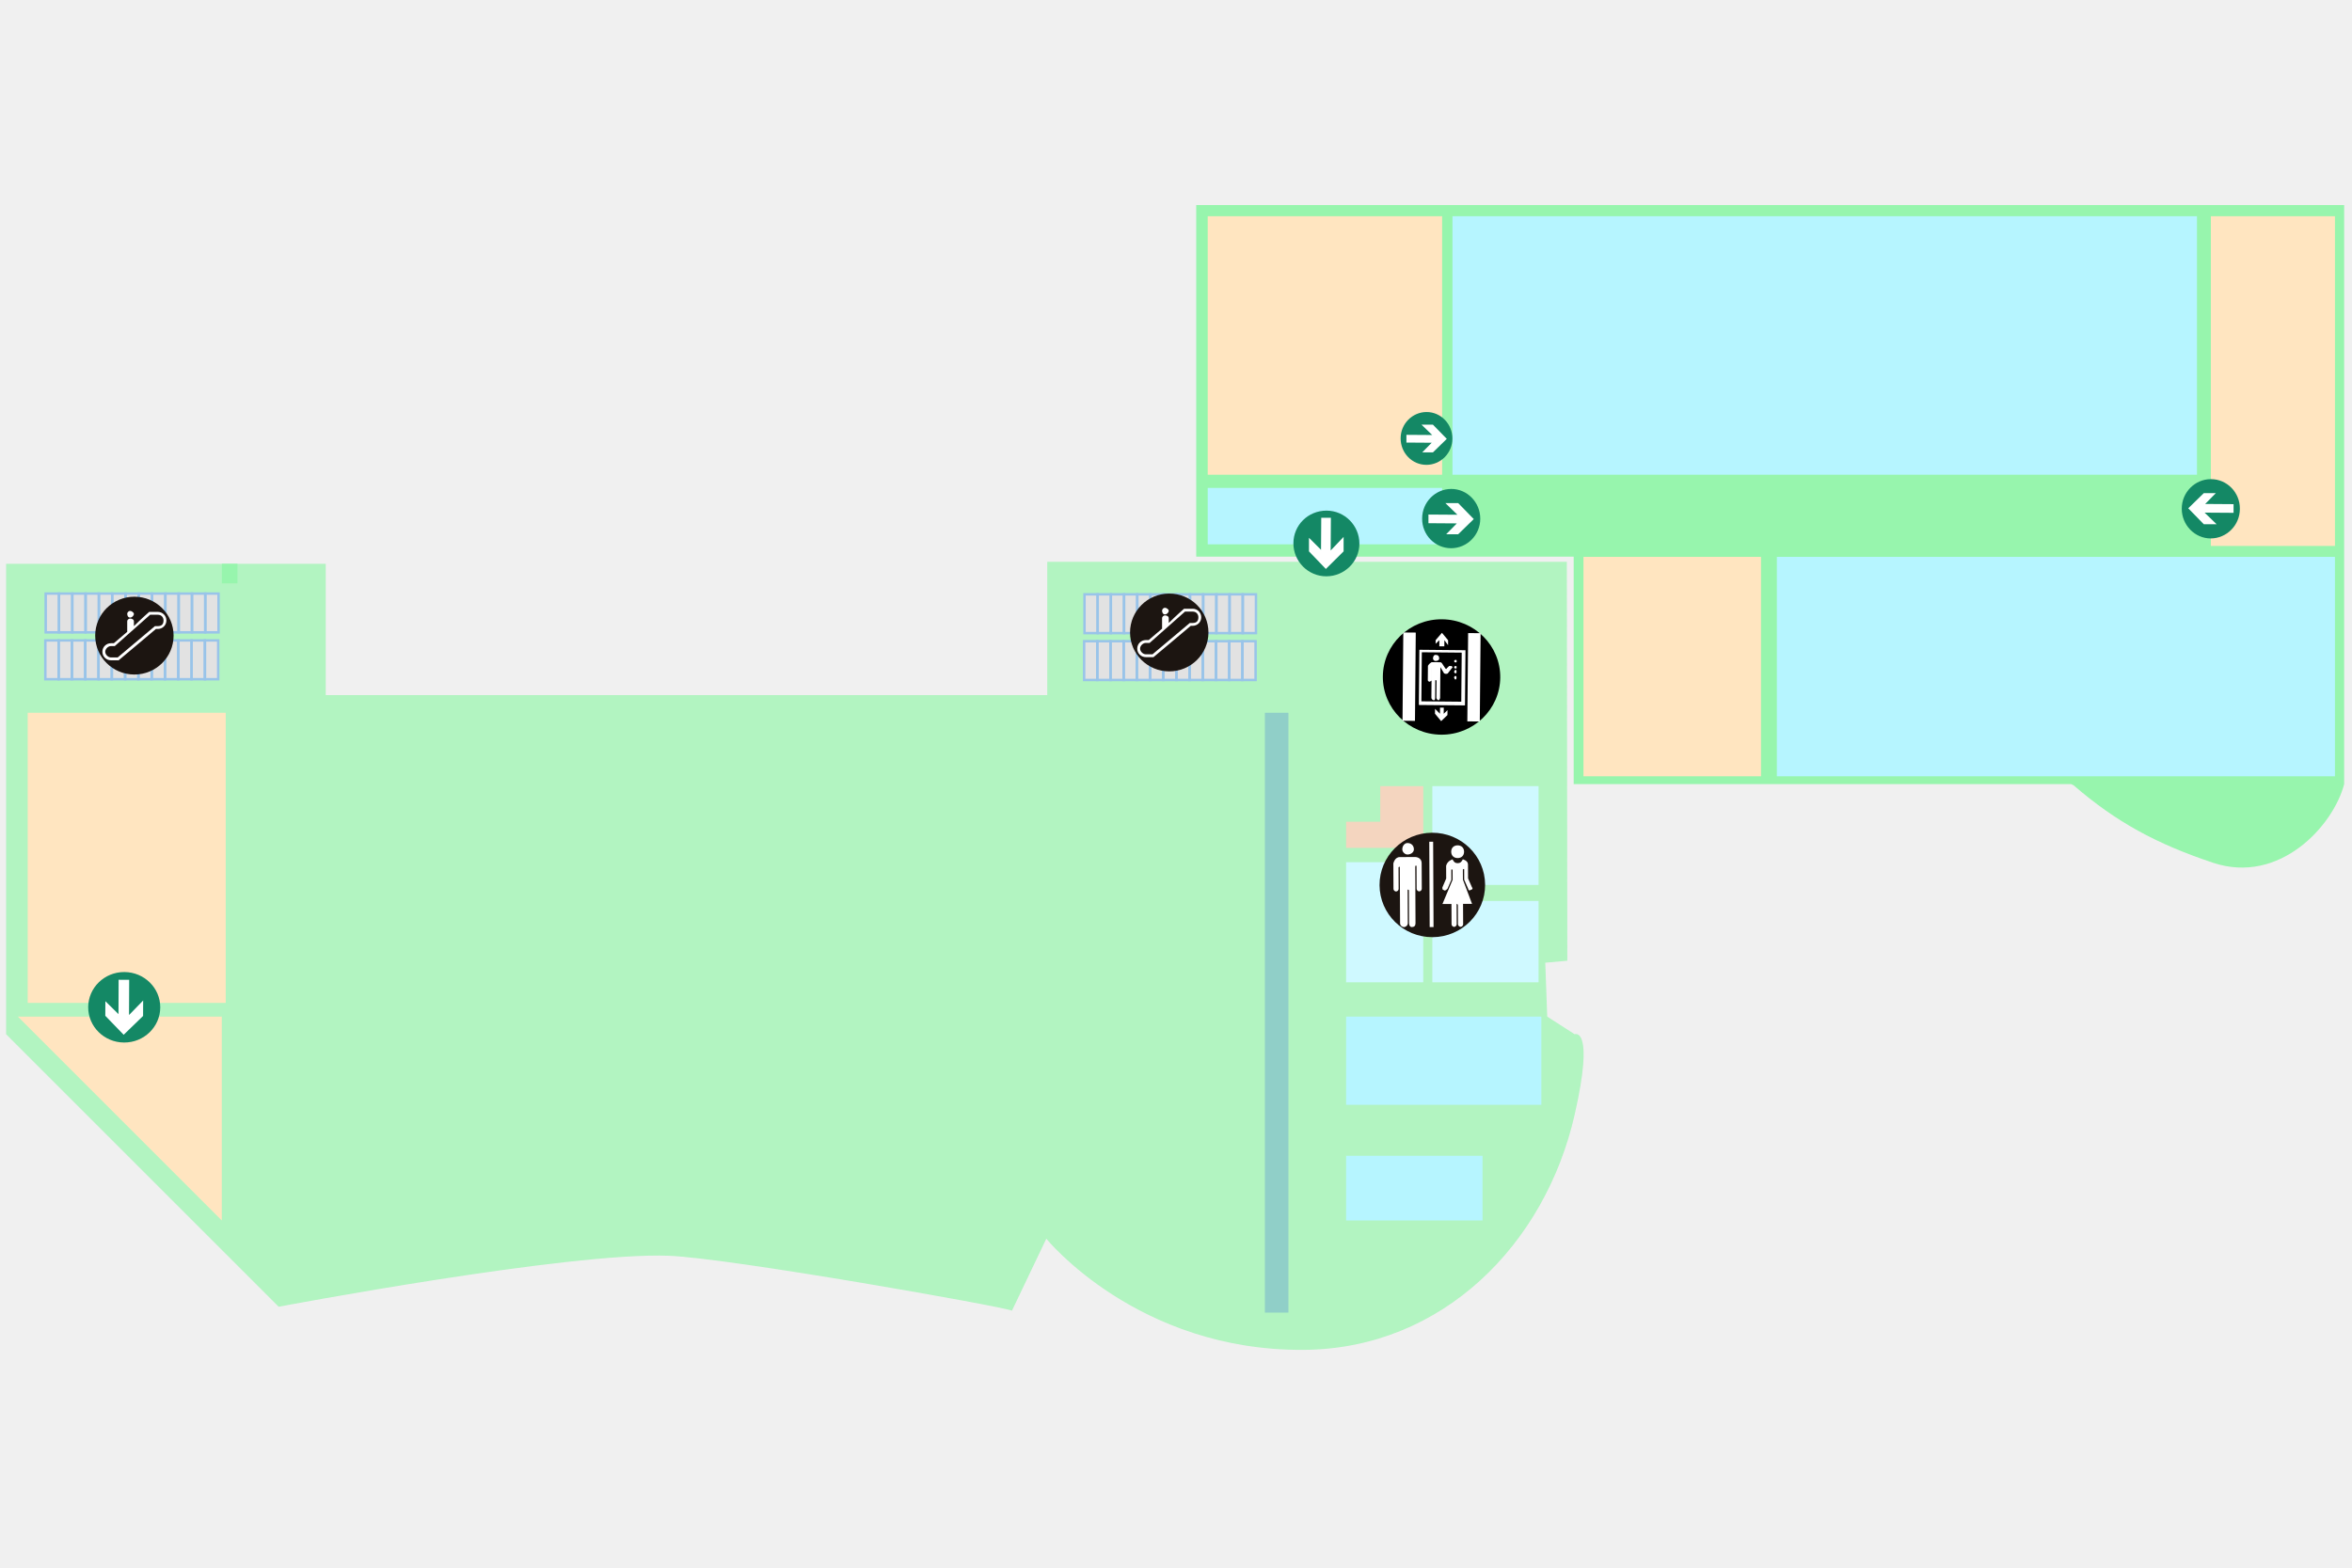
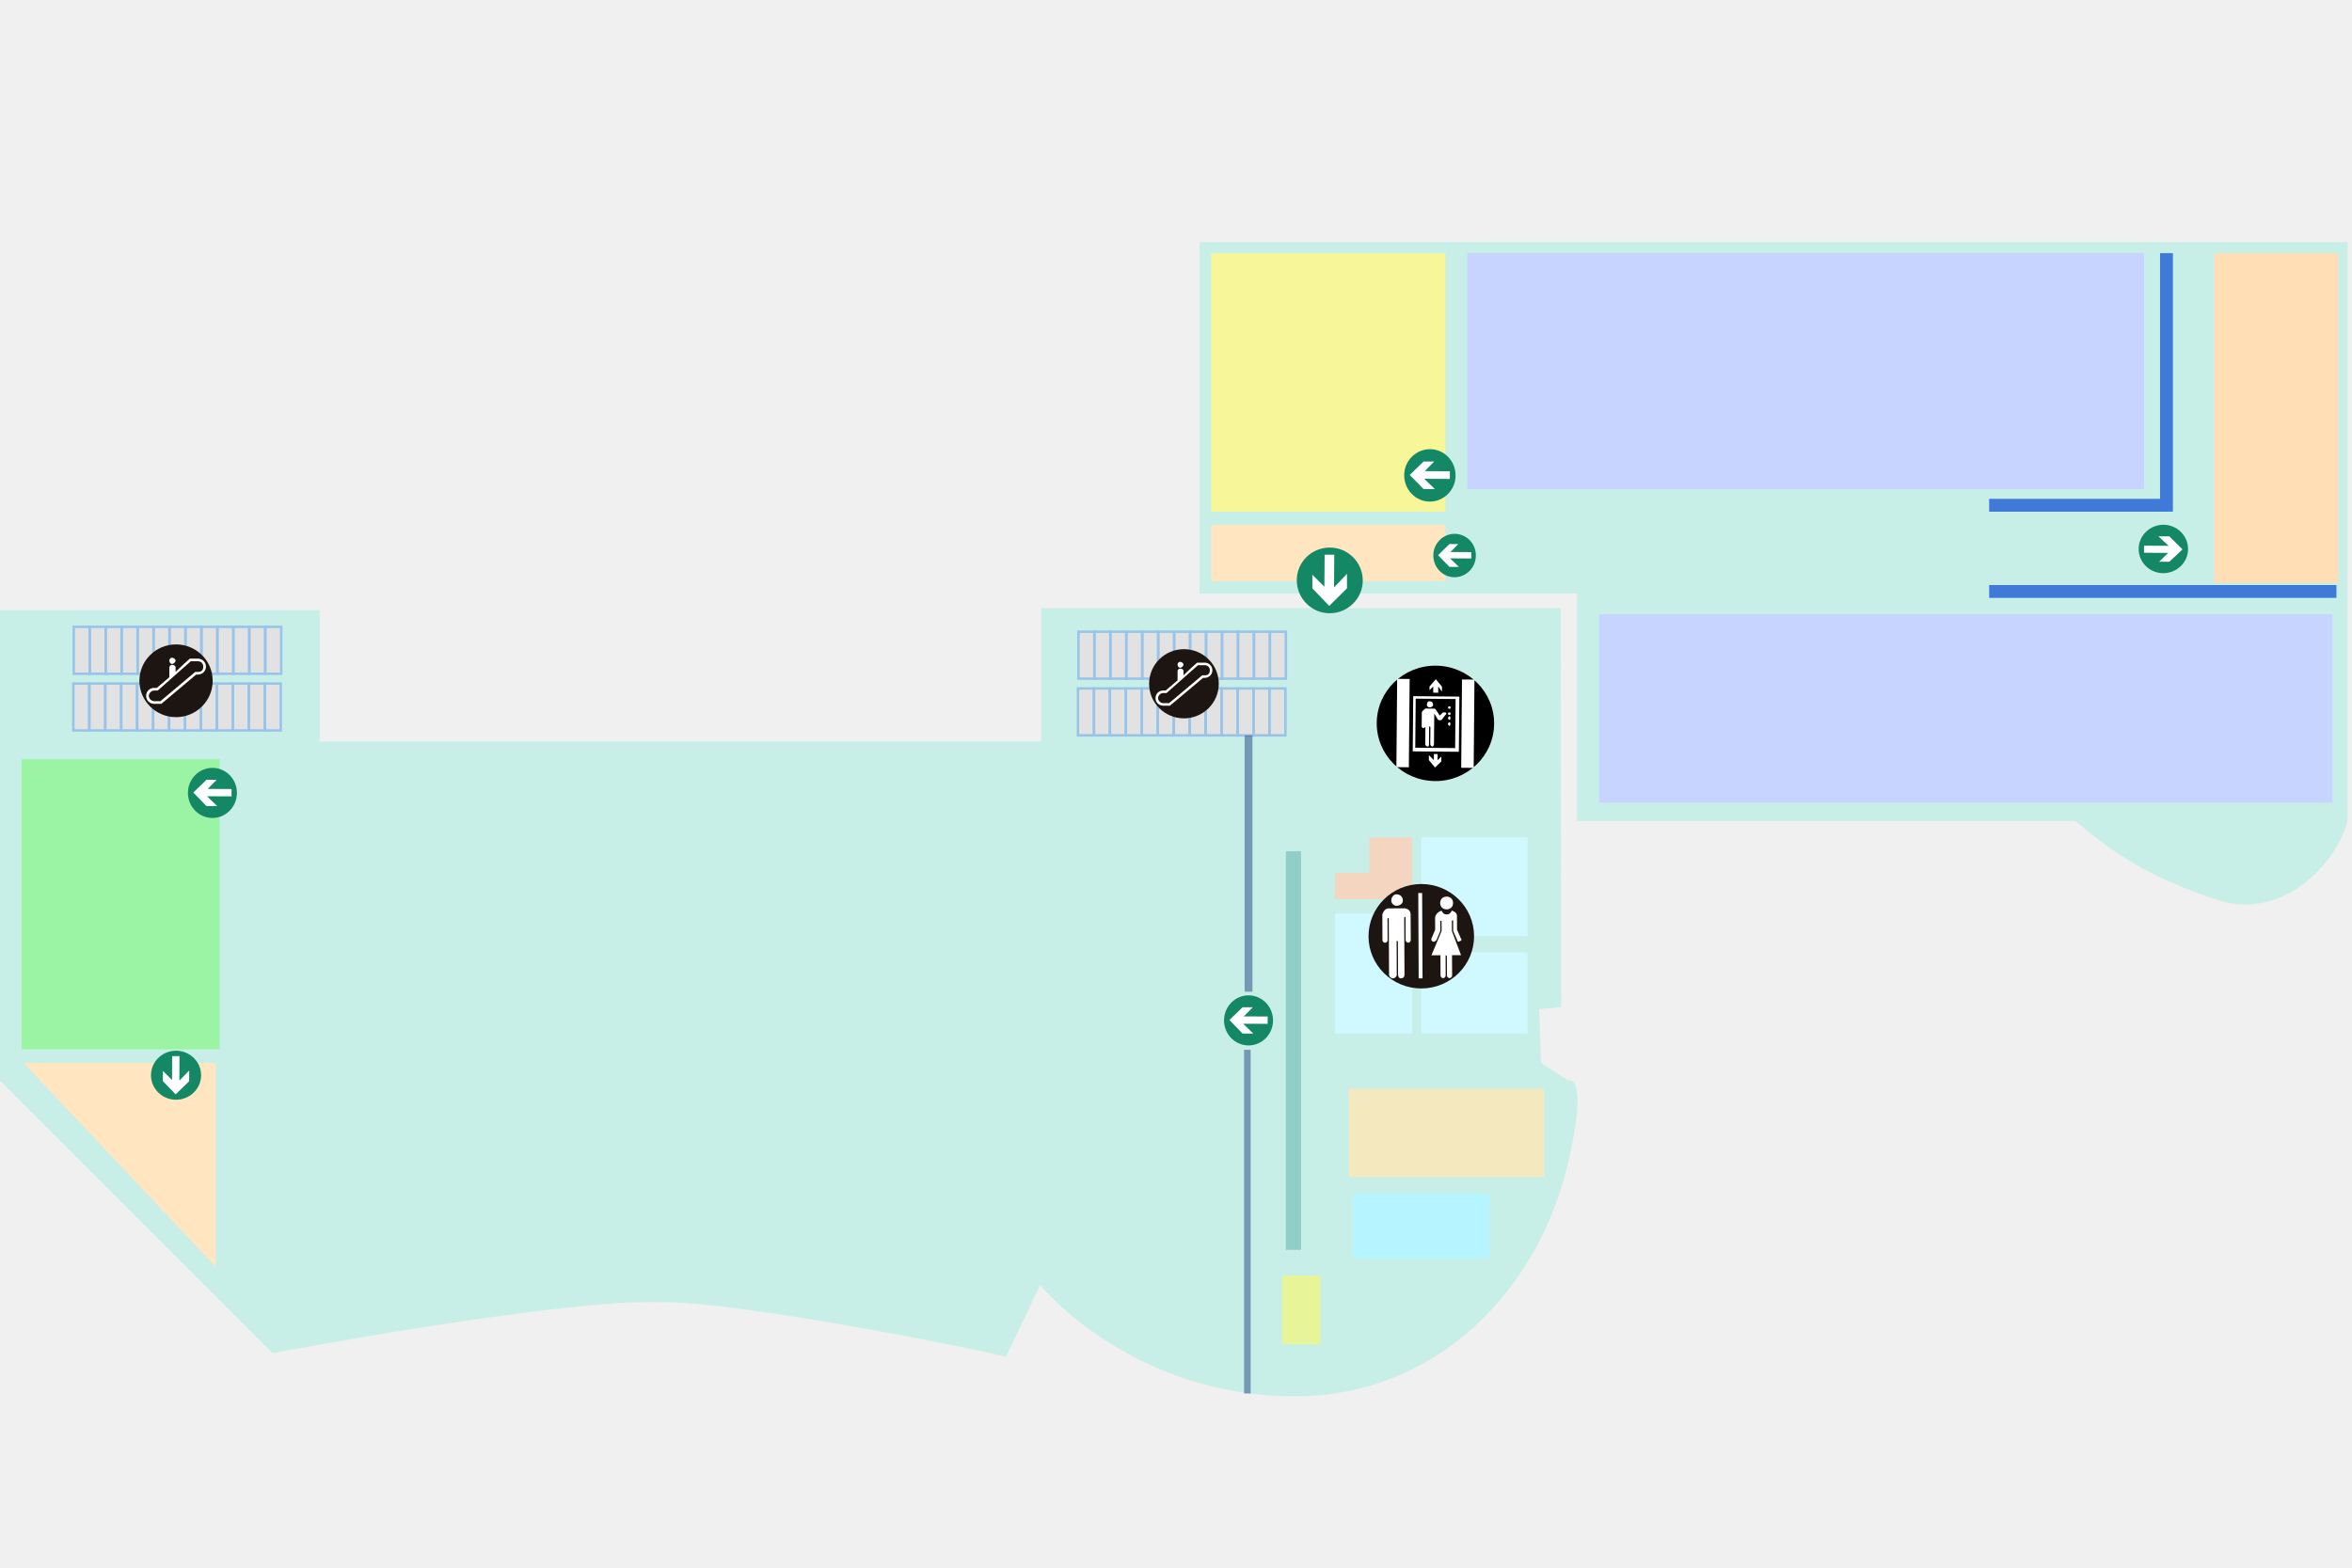
<svg xmlns="http://www.w3.org/2000/svg" version="1.1" id="图层_1" x="0px" y="0px" width="1920px" height="1280px" viewBox="0 0 1920 1280" enable-background="new 0 0 1920 1280" xml:space="preserve">
-   <path opacity="0.7" fill="#97F5AD" d="M5,460.318v384.135l222.478,222.478c0,0,236.883-44.816,318.512-41.615  c50.22,1.969,273.696,41.615,280.098,44.816l28.04-58.751c0,0,74.396,91.866,210.443,90.763  c113.173-0.917,196.869-86.43,220.878-192.067c16.455-72.403,0-65.623,0-65.623l-22.408-14.405l-1.601-44.015l18.006-1.601  l-0.399-325.714H854.898v108.838H265.892V460.318H5z" />
-   <rect x="22.606" y="581.961" fill="#FFE5C0" width="161.657" height="236.883" />
-   <polygon fill="#FFE5C0" points="14.603,830.048 181.062,830.048 181.062,996.506 " />
-   <rect x="1032.561" y="581.961" fill="#90CFC8" width="19.207" height="489.772" />
-   <rect x="1098.855" y="830.048" fill="#B6F5FF" width="159.384" height="72.025" />
-   <rect x="1098.855" y="943.688" fill="#B6F5FF" width="111.368" height="52.819" />
-   <rect x="181.062" y="460.318" fill="#97F5AD" width="12.804" height="16.006" />
+   <path opacity="0.7" fill="#B7EDE4" enable-background="new    " d="M0,498.193v384.135l222.478,222.478  c0,0,236.883-44.816,318.512-41.615c63.484-0.622,273.696,41.615,280.098,44.816l28.04-58.751c0,0,74.396,91.866,210.443,90.763  c113.173-0.917,196.869-86.43,220.878-192.067c16.455-72.403,0-65.623,0-65.623l-22.408-14.405l-1.601-44.015l18.006-1.601  l-0.399-325.714H849.898v108.838H260.892V498.193H0z" />
  <g>
-     <path d="M1224.689,553.207c-0.239,26.007-21.879,46.904-48.339,46.653c-26.459-0.252-47.719-21.549-47.489-47.573   c0.239-26.014,21.879-46.904,48.338-46.653C1203.658,505.879,1224.93,527.183,1224.689,553.207z" />
-     <path fill="#FFFFFF" d="M1181.591,583.839l-5.139,4.955l-5.045-6.066l0.05-4.001l4.034,4.04l0.045-4.994l3.053,0.028l-0.05,4.999   l3.086-2.974L1181.591,583.839z M1171.955,522.651l5.144-5.959l5.032,6.059l-0.033,4.006l-3.014-4.034l-0.039,4.999l-4.079-0.028   l0.045-5.011l-3.079,2.969L1171.955,522.651z M1168.606,555.673c0,0-1.031,0.988-2.048,0.976l-1.01-1.016l0.112-12.014   c0,0,1.044-1.992,3.086-2.974l7.131,0.073c0,0,1.01,0.011,2.014,2.026l2.003,3.014c0,0,0.998,1.021,1.021,0.018l2.048-1.98   c1.016,0.005,2.037,0.018,2.037,0.018c1.005,1.016,1.005,1.016-0.023,1.998l-3.086,3.977c0,0-1.021,0.988-3.052-0.028l-3.001-5.04   l-0.235,25.037c-0.005,1.003-1.037,1.992-1.037,1.992c-1.016-0.005-2.031-1.021-2.014-2.021l0.128-14.021   c0,0-1.01-1.005-1.021-0.005l-0.122,14.016c-0.018,1.005-0.018,2.016-1.037,1.993c-1.021-0.011-2.031-1.016-2.021-2.021   l0.234-25.031c0,0,0,0-0.018,0.993L1168.606,555.673z M1188.983,552.861c-0.005,1.005-0.018,1.998-1.032,1.993   c0,0-1.005-1.01-0.993-2.016l1.021-0.993C1189.001,551.855,1188.983,552.861,1188.983,552.861L1188.983,552.861z M1189.022,548.855   c0,0-0.005,1.003-1.032,0.988l-0.998-1.01c0.005-1,1.032-1.993,1.032-1.993C1189.04,546.852,1189.029,547.855,1189.022,548.855   L1189.022,548.855z M1189.063,544.854c-0.018,0.993-0.018,0.993-1.027,0.981c0,0-1.016,0-1.005-1.01   c0.011-0.998,1.022-0.998,1.022-0.998C1189.068,543.844,1189.068,543.844,1189.063,544.854L1189.063,544.854z M1189.107,539.842   c0,1.005,0,1.005-1.032,0.993c0,0-1.01-0.018-1.005-1.016c0.005-0.998,1.027-0.988,1.027-0.988   C1189.118,538.85,1189.118,538.85,1189.107,539.842L1189.107,539.842z M1174.867,537.7c0,1.005-1.031,1.998-3.063,1.98   c-1.016-0.011-2.031-1.027-2.019-2.026c0.018-2.003,1.049-2.996,2.071-2.986C1173.886,534.688,1174.9,535.703,1174.867,537.7   L1174.867,537.7z M1194.28,530.876l-35.628-0.341l-0.402,45.075l37.654,0.339l0.407-45.057L1194.28,530.876z M1193.241,532.869   c-0.018,3.008-0.341,38.06-0.363,40.058c-3.058-0.039-29.512-0.279-32.576-0.312c0.023-1.998,0.346-37.05,0.369-40.053   C1163.718,532.601,1190.189,532.84,1193.241,532.869L1193.241,532.869z M1207.994,589.085l-10.171-0.094l0.648-72.092l10.178,0.089   L1207.994,589.085z M1155.082,588.595l-10.171-0.094l0.641-72.097l10.177,0.083L1155.082,588.595z" />
+     <g>
+       <rect x="60.215" y="511.818" fill="#E2E2E2" width="168.629" height="38.305" />
+       <rect x="60.215" y="511.818" fill="none" stroke="#99C4E9" stroke-width="2" stroke-miterlimit="10" width="13.026" height="38.305" />
+       <rect x="73.241" y="511.818" fill="none" stroke="#99C4E9" stroke-width="2" stroke-miterlimit="10" width="13.026" height="38.305" />
+       <rect x="86.267" y="511.818" fill="none" stroke="#99C4E9" stroke-width="2" stroke-miterlimit="10" width="13.026" height="38.305" />
+       <rect x="99.29" y="511.818" fill="none" stroke="#99C4E9" stroke-width="2" stroke-miterlimit="10" width="13.026" height="38.305" />
+       <rect x="112.316" y="511.818" fill="none" stroke="#99C4E9" stroke-width="2" stroke-miterlimit="10" width="13.026" height="38.305" />
+       <rect x="125.341" y="511.818" fill="none" stroke="#99C4E9" stroke-width="2" stroke-miterlimit="10" width="13.026" height="38.305" />
+       <rect x="138.367" y="511.818" fill="none" stroke="#99C4E9" stroke-width="2" stroke-miterlimit="10" width="13.026" height="38.305" />
+       <rect x="151.391" y="511.818" fill="none" stroke="#99C4E9" stroke-width="2" stroke-miterlimit="10" width="13.026" height="38.305" />
+       <rect x="164.417" y="511.818" fill="none" stroke="#99C4E9" stroke-width="2" stroke-miterlimit="10" width="13.026" height="38.305" />
+       <rect x="177.443" y="511.818" fill="none" stroke="#99C4E9" stroke-width="2" stroke-miterlimit="10" width="13.026" height="38.305" />
+       <rect x="190.469" y="511.818" fill="none" stroke="#99C4E9" stroke-width="2" stroke-miterlimit="10" width="13.026" height="38.305" />
+       <rect x="203.495" y="511.818" fill="none" stroke="#99C4E9" stroke-width="2" stroke-miterlimit="10" width="13.026" height="38.305" />
+       <rect x="216.519" y="511.818" fill="none" stroke="#99C4E9" stroke-width="2" stroke-miterlimit="10" width="13.026" height="38.305" />
+     </g>
+     <g>
+       <rect x="59.864" y="558.107" fill="#E2E2E2" width="168.629" height="38.305" />
+       <rect x="59.864" y="558.107" fill="none" stroke="#99C4E9" stroke-width="2" stroke-miterlimit="10" width="13.026" height="38.305" />
+       <rect x="72.889" y="558.107" fill="none" stroke="#99C4E9" stroke-width="2" stroke-miterlimit="10" width="13.026" height="38.305" />
+       <rect x="85.915" y="558.107" fill="none" stroke="#99C4E9" stroke-width="2" stroke-miterlimit="10" width="13.026" height="38.305" />
+       <rect x="98.938" y="558.107" fill="none" stroke="#99C4E9" stroke-width="2" stroke-miterlimit="10" width="13.026" height="38.305" />
+       <rect x="111.964" y="558.107" fill="none" stroke="#99C4E9" stroke-width="2" stroke-miterlimit="10" width="13.026" height="38.305" />
+       <rect x="124.991" y="558.107" fill="none" stroke="#99C4E9" stroke-width="2" stroke-miterlimit="10" width="13.026" height="38.305" />
+       <rect x="138.017" y="558.107" fill="none" stroke="#99C4E9" stroke-width="2" stroke-miterlimit="10" width="13.026" height="38.305" />
+       <rect x="151.04" y="558.107" fill="none" stroke="#99C4E9" stroke-width="2" stroke-miterlimit="10" width="13.026" height="38.305" />
+       <rect x="164.066" y="558.107" fill="none" stroke="#99C4E9" stroke-width="2" stroke-miterlimit="10" width="13.026" height="38.305" />
+       <rect x="177.092" y="558.107" fill="none" stroke="#99C4E9" stroke-width="2" stroke-miterlimit="10" width="13.026" height="38.305" />
+       <rect x="190.119" y="558.107" fill="none" stroke="#99C4E9" stroke-width="2" stroke-miterlimit="10" width="13.026" height="38.305" />
+       <rect x="203.145" y="558.107" fill="none" stroke="#99C4E9" stroke-width="2" stroke-miterlimit="10" width="13.026" height="38.305" />
+       <rect x="216.168" y="558.107" fill="none" stroke="#99C4E9" stroke-width="2" stroke-miterlimit="10" width="13.026" height="38.305" />
+     </g>
+   </g>
+   <rect x="17.606" y="619.836" fill="#9AF4A3" width="161.657" height="236.883" />
+   <polygon fill="#FFE5C0" points="19.328,867.923 176.062,867.923 176.062,1034.381 " />
+   <rect x="1049.673" y="695.014" fill="#90CFC8" width="12.416" height="325.486" />
+   <rect x="1101.054" y="888.923" fill="#F4E8BE" width="159.384" height="72.025" />
+   <rect x="1104.563" y="974.563" fill="#B6F5FF" width="111.368" height="52.819" />
+   <g>
+     <path d="M1219.689,591.082c-0.239,26.007-21.879,46.904-48.339,46.653c-26.459-0.252-47.719-21.549-47.489-47.573   c0.239-26.014,21.879-46.904,48.338-46.653C1198.658,543.754,1219.931,565.058,1219.689,591.082z" />
+     <path fill="#FFFFFF" d="M1176.591,621.714l-5.139,4.955l-5.045-6.066l0.05-4.001l4.034,4.04l0.045-4.994l3.053,0.028l-0.05,4.999   l3.086-2.974L1176.591,621.714z M1166.955,560.526l5.144-5.959l5.032,6.059l-0.033,4.006l-3.014-4.034l-0.039,4.999l-4.079-0.028   l0.045-5.011l-3.079,2.969L1166.955,560.526z M1163.606,593.548c0,0-1.031,0.988-2.048,0.976l-1.01-1.016l0.112-12.014   c0,0,1.044-1.992,3.086-2.974l7.131,0.073c0,0,1.01,0.011,2.014,2.026l2.003,3.014c0,0,0.998,1.021,1.021,0.018l2.048-1.98   c1.016,0.005,2.037,0.018,2.037,0.018c1.005,1.016,1.005,1.016-0.023,1.998l-3.086,3.977c0,0-1.021,0.988-3.052-0.028l-3.001-5.04   l-0.235,25.037c-0.005,1.003-1.037,1.992-1.037,1.992c-1.016-0.005-2.031-1.021-2.014-2.021l0.128-14.021   c0,0-1.01-1.005-1.021-0.005l-0.122,14.016c-0.018,1.005-0.018,2.016-1.037,1.993c-1.021-0.011-2.031-1.016-2.021-2.021   l0.234-25.031c0,0,0,0-0.018,0.993L1163.606,593.548z M1183.984,590.736c-0.005,1.005-0.018,1.998-1.032,1.993   c0,0-1.005-1.01-0.993-2.016l1.021-0.993C1184.001,589.73,1183.984,590.736,1183.984,590.736L1183.984,590.736z M1184.022,586.73   c0,0-0.005,1.003-1.032,0.988l-0.998-1.01c0.005-1,1.032-1.993,1.032-1.993C1184.041,584.727,1184.03,585.73,1184.022,586.73   L1184.022,586.73z M1184.063,582.729c-0.018,0.993-0.018,0.993-1.027,0.981c0,0-1.016,0-1.005-1.01   c0.011-0.998,1.022-0.998,1.022-0.998C1184.068,581.719,1184.068,581.719,1184.063,582.729L1184.063,582.729z M1184.108,577.717   c0,1.005,0,1.005-1.032,0.993c0,0-1.01-0.018-1.005-1.016s1.027-0.988,1.027-0.988   C1184.119,576.725,1184.119,576.725,1184.108,577.717L1184.108,577.717z M1169.867,575.575c0,1.005-1.031,1.998-3.063,1.98   c-1.016-0.011-2.031-1.027-2.019-2.026c0.018-2.003,1.049-2.996,2.071-2.986C1168.886,572.563,1169.9,573.578,1169.867,575.575   L1169.867,575.575z M1189.28,568.751l-35.628-0.341l-0.402,45.075l37.654,0.339l0.407-45.057L1189.28,568.751z M1188.241,570.744   c-0.018,3.008-0.341,38.06-0.363,40.058c-3.058-0.039-29.512-0.279-32.576-0.312c0.023-1.998,0.346-37.05,0.369-40.053   C1158.718,570.476,1185.189,570.715,1188.241,570.744L1188.241,570.744z M1202.994,626.96l-10.171-0.094l0.648-72.092l10.178,0.089   L1202.994,626.96z M1150.083,626.47l-10.171-0.094l0.641-72.097l10.177,0.083L1150.083,626.47z" />
  </g>
  <g>
-     <rect x="1169.246" y="641.879" fill="#CFF9FF" width="86.721" height="80.672" />
-     <rect x="1169.246" y="735.602" fill="#CFF9FF" width="86.721" height="66.436" />
-     <rect x="1098.855" y="703.967" fill="#CFF9FF" width="62.994" height="98.073" />
-     <polygon fill="#F4D5BF" points="1126.735,641.879 1126.735,670.946 1098.855,670.946 1098.855,692.299 1161.849,692.299    1161.849,679.249 1161.849,670.946 1161.849,641.879  " />
+     <rect x="1160.246" y="683.754" fill="#CFF9FF" width="86.721" height="80.672" />
+     <rect x="1160.246" y="777.477" fill="#CFF9FF" width="86.721" height="66.436" />
+     <rect x="1089.855" y="745.842" fill="#CFF9FF" width="62.994" height="98.073" />
+     <polygon fill="#F4D5BF" points="1117.735,683.754 1117.735,712.821 1089.855,712.821 1089.855,734.174 1152.849,734.174    1152.849,721.124 1152.849,712.821 1152.849,683.754  " />
    <g>
-       <path fill="#1C1511" d="M1212.334,722.336c0.116,23.548-19.073,42.733-42.872,42.853c-23.795,0.116-43.18-18.883-43.301-42.426    c-0.11-23.548,19.084-42.727,42.884-42.848C1192.836,679.789,1212.218,698.788,1212.334,722.336z" />
+       <path fill="#1C1511" d="M1203.334,764.211c0.116,23.548-19.073,42.733-42.872,42.853c-23.795,0.116-43.18-18.883-43.301-42.426    c-0.11-23.548,19.084-42.727,42.884-42.848C1183.837,721.664,1203.218,740.663,1203.334,764.211z" />
      <g>
-         <path fill="#FFFFFF" d="M1195.163,695.385c0.012,3.12-2.078,5.208-5.228,5.224c-3.151,0.01-5.259-2.053-5.28-5.174     c-0.015-3.12,2.078-5.21,5.228-5.224C1193.028,690.197,1195.142,692.265,1195.163,695.385L1195.163,695.385z" />
-         <path fill="#FFFFFF" d="M1141.734,725.803c0.011,1.042-1.037,2.089-2.088,2.094c-1.047,0-2.109-1.037-2.109-2.073l-0.102-20.794     c0,0,1.028-5.205,5.224-5.229l12.612-0.061c0,0,5.244-0.025,5.268,5.174l0.106,20.801c0,1.042-1.042,2.078-2.094,2.088     c-1.052,0.005-2.104-1.032-2.114-2.068l-0.09-18.718c0,0-1.057-1.042-1.042,1.047l0.216,45.757     c0.015,2.073-1.021,3.115-3.13,3.135c-1.045,0-2.107-1.037-2.114-3.115l-0.131-27.036c0,0-1.057-1.042-1.052,0l0.128,27.041     c0.015,2.078-2.083,3.132-3.135,3.135c-1.042,0.005-3.151-1.032-3.166-3.105l-0.223-45.752c0,0-0.005-1.042-1.047,0.005     L1141.734,725.803z" />
-         <path fill="#FFFFFF" d="M1198.352,705.763l0.07,11.445l3.181,7.261c1.057,1.037,0.011,2.083-1.037,2.089     c-1.052,1.042-2.104,0.01-2.112-1.032l-3.186-7.261l-0.03-8.318c-0.015-1.047-1.062,0-1.062,0l0.046,8.318l7.448,19.719     l-7.351,0.036l0.085,16.648c0.005,1.037-1.042,2.083-2.094,2.083c-1.047,0.01-2.104-1.021-2.109-2.063l-0.075-15.601     c-0.011-1.032-1.057-1.032-1.057-1.032l0.075,16.633c0.011,1.042-1.031,2.089-2.088,2.094c-1.052,0.01-2.109-1.032-2.109-2.07     l-0.08-16.638l-7.358,0.031l8.313-19.794l-0.049-8.318h-1.047l0.046,8.318l-3.115,7.297c-1.047,1.047-2.094,2.089-3.151,1.062     c-1.047,0.005-1.057-1.042-1.057-2.083l3.115-7.287l-0.051-10.403c1.032-4.167,5.224-5.224,5.224-5.224     c1.057,2.073,2.119,3.11,4.218,3.101c2.099-0.01,3.14-1.062,4.189-3.146C1194.14,701.625,1198.344,702.643,1198.352,705.763     L1198.352,705.763z" />
-         <path fill="#FFFFFF" d="M1154.192,693.503c0.011,2.083-2.089,4.171-5.239,4.192c-2.099,0.011-4.207-2.063-4.218-4.151     c-0.02-3.105,2.068-5.205,4.171-5.219C1152.057,688.315,1154.171,690.378,1154.192,693.503L1154.192,693.503z" />
-         <rect x="1166.93" y="687.277" transform="matrix(-1 0.0047 -0.0047 -1 2340.398 1438.736)" fill="#FFFFFF" width="3.156" height="69.682" />
+         <path fill="#FFFFFF" d="M1186.163,737.26c0.012,3.12-2.078,5.208-5.228,5.224c-3.151,0.01-5.259-2.053-5.28-5.174     c-0.015-3.12,2.078-5.21,5.228-5.224C1184.028,732.072,1186.142,734.14,1186.163,737.26L1186.163,737.26z" />
+         <path fill="#FFFFFF" d="M1132.734,767.678c0.011,1.042-1.037,2.089-2.088,2.094c-1.047,0-2.109-1.037-2.109-2.073l-0.102-20.794     c0,0,1.028-5.205,5.224-5.229l12.612-0.061c0,0,5.244-0.025,5.268,5.174l0.106,20.801c0,1.042-1.042,2.078-2.094,2.088     c-1.052,0.005-2.104-1.032-2.114-2.068l-0.09-18.718c0,0-1.057-1.042-1.042,1.047l0.216,45.757     c0.015,2.073-1.021,3.115-3.13,3.135c-1.045,0-2.107-1.037-2.114-3.115l-0.131-27.036c0,0-1.057-1.042-1.052,0l0.128,27.041     c0.015,2.078-2.083,3.132-3.135,3.135c-1.042,0.005-3.151-1.032-3.166-3.105l-0.223-45.752c0,0-0.005-1.042-1.047,0.005     L1132.734,767.678z" />
+         <path fill="#FFFFFF" d="M1189.353,747.638l0.07,11.445l3.181,7.261c1.057,1.037,0.011,2.083-1.037,2.089     c-1.052,1.042-2.104,0.01-2.112-1.032l-3.186-7.261l-0.03-8.318c-0.015-1.047-1.062,0-1.062,0l0.046,8.318l7.448,19.719     l-7.351,0.036l0.085,16.648c0.005,1.037-1.042,2.083-2.094,2.083c-1.047,0.01-2.104-1.021-2.109-2.063l-0.075-15.601     c-0.011-1.032-1.057-1.032-1.057-1.032l0.075,16.633c0.011,1.042-1.031,2.089-2.088,2.094c-1.052,0.01-2.109-1.032-2.109-2.07     l-0.08-16.638l-7.358,0.031l8.313-19.794l-0.049-8.318h-1.047l0.046,8.318l-3.115,7.297c-1.047,1.047-2.094,2.089-3.151,1.062     c-1.047,0.005-1.057-1.042-1.057-2.083l3.115-7.287l-0.051-10.403c1.032-4.167,5.224-5.224,5.224-5.224     c1.057,2.073,2.119,3.11,4.218,3.101c2.099-0.01,3.14-1.062,4.189-3.146C1185.14,743.5,1189.344,744.518,1189.353,747.638     L1189.353,747.638z" />
+         <path fill="#FFFFFF" d="M1145.192,735.378c0.011,2.083-2.089,4.171-5.239,4.192c-2.099,0.011-4.207-2.063-4.218-4.151     c-0.02-3.105,2.068-5.205,4.171-5.219C1143.057,730.19,1145.171,732.253,1145.192,735.378L1145.192,735.378z" />
+         <rect x="1157.922" y="729.142" transform="matrix(1 -0.0047 0.0047 1 -3.5779 5.458)" fill="#FFFFFF" width="3.156" height="69.687" />
      </g>
    </g>
  </g>
  <g>
    <g>
-       <rect x="885.282" y="485.267" fill="#E2E2E2" width="139.397" height="31.665" />
-       <rect x="885.282" y="485.267" fill="none" stroke="#99C4E9" stroke-width="2" stroke-miterlimit="10" width="10.768" height="31.665" />
-       <rect x="896.05" y="485.267" fill="none" stroke="#99C4E9" stroke-width="2" stroke-miterlimit="10" width="10.768" height="31.665" />
-       <rect x="906.818" y="485.267" fill="none" stroke="#99C4E9" stroke-width="2" stroke-miterlimit="10" width="10.768" height="31.665" />
-       <rect x="917.584" y="485.267" fill="none" stroke="#99C4E9" stroke-width="2" stroke-miterlimit="10" width="10.768" height="31.665" />
-       <rect x="928.352" y="485.267" fill="none" stroke="#99C4E9" stroke-width="2" stroke-miterlimit="10" width="10.768" height="31.665" />
-       <rect x="939.119" y="485.267" fill="none" stroke="#99C4E9" stroke-width="2" stroke-miterlimit="10" width="10.768" height="31.665" />
-       <rect x="949.887" y="485.267" fill="none" stroke="#99C4E9" stroke-width="2" stroke-miterlimit="10" width="10.768" height="31.665" />
-       <rect x="960.653" y="485.267" fill="none" stroke="#99C4E9" stroke-width="2" stroke-miterlimit="10" width="10.768" height="31.665" />
-       <rect x="971.421" y="485.267" fill="none" stroke="#99C4E9" stroke-width="2" stroke-miterlimit="10" width="10.768" height="31.665" />
-       <rect x="982.189" y="485.267" fill="none" stroke="#99C4E9" stroke-width="2" stroke-miterlimit="10" width="10.768" height="31.665" />
-       <rect x="992.957" y="485.267" fill="none" stroke="#99C4E9" stroke-width="2" stroke-miterlimit="10" width="10.768" height="31.665" />
-       <rect x="1003.725" y="485.267" fill="none" stroke="#99C4E9" stroke-width="2" stroke-miterlimit="10" width="10.768" height="31.665" />
-       <rect x="1014.491" y="485.267" fill="none" stroke="#99C4E9" stroke-width="2" stroke-miterlimit="10" width="10.768" height="31.665" />
+       <rect x="880.343" y="515.81" fill="#E2E2E2" width="168.629" height="38.305" />
+       <rect x="880.343" y="515.81" fill="none" stroke="#99C4E9" stroke-width="2" stroke-miterlimit="10" width="13.026" height="38.305" />
+       <rect x="893.369" y="515.81" fill="none" stroke="#99C4E9" stroke-width="2" stroke-miterlimit="10" width="13.026" height="38.305" />
+       <rect x="906.395" y="515.81" fill="none" stroke="#99C4E9" stroke-width="2" stroke-miterlimit="10" width="13.026" height="38.305" />
+       <rect x="919.419" y="515.81" fill="none" stroke="#99C4E9" stroke-width="2" stroke-miterlimit="10" width="13.026" height="38.305" />
+       <rect x="932.445" y="515.81" fill="none" stroke="#99C4E9" stroke-width="2" stroke-miterlimit="10" width="13.026" height="38.305" />
+       <rect x="945.47" y="515.81" fill="none" stroke="#99C4E9" stroke-width="2" stroke-miterlimit="10" width="13.026" height="38.305" />
+       <rect x="958.496" y="515.81" fill="none" stroke="#99C4E9" stroke-width="2" stroke-miterlimit="10" width="13.026" height="38.305" />
+       <rect x="971.519" y="515.81" fill="none" stroke="#99C4E9" stroke-width="2" stroke-miterlimit="10" width="13.026" height="38.305" />
+       <rect x="984.545" y="515.81" fill="none" stroke="#99C4E9" stroke-width="2" stroke-miterlimit="10" width="13.026" height="38.305" />
+       <rect x="997.572" y="515.81" fill="none" stroke="#99C4E9" stroke-width="2" stroke-miterlimit="10" width="13.026" height="38.305" />
+       <rect x="1010.598" y="515.81" fill="none" stroke="#99C4E9" stroke-width="2" stroke-miterlimit="10" width="13.026" height="38.305" />
+       <rect x="1023.624" y="515.81" fill="none" stroke="#99C4E9" stroke-width="2" stroke-miterlimit="10" width="13.026" height="38.305" />
+       <rect x="1036.647" y="515.81" fill="none" stroke="#99C4E9" stroke-width="2" stroke-miterlimit="10" width="13.026" height="38.305" />
    </g>
    <g>
-       <rect x="884.992" y="523.532" fill="#E2E2E2" width="139.397" height="31.665" />
-       <rect x="884.992" y="523.532" fill="none" stroke="#99C4E9" stroke-width="2" stroke-miterlimit="10" width="10.768" height="31.665" />
-       <rect x="895.759" y="523.532" fill="none" stroke="#99C4E9" stroke-width="2" stroke-miterlimit="10" width="10.768" height="31.665" />
-       <rect x="906.527" y="523.532" fill="none" stroke="#99C4E9" stroke-width="2" stroke-miterlimit="10" width="10.768" height="31.665" />
-       <rect x="917.293" y="523.532" fill="none" stroke="#99C4E9" stroke-width="2" stroke-miterlimit="10" width="10.768" height="31.665" />
-       <rect x="928.061" y="523.532" fill="none" stroke="#99C4E9" stroke-width="2" stroke-miterlimit="10" width="10.768" height="31.665" />
-       <rect x="938.829" y="523.532" fill="none" stroke="#99C4E9" stroke-width="2" stroke-miterlimit="10" width="10.768" height="31.665" />
-       <rect x="949.597" y="523.532" fill="none" stroke="#99C4E9" stroke-width="2" stroke-miterlimit="10" width="10.768" height="31.665" />
-       <rect x="960.363" y="523.532" fill="none" stroke="#99C4E9" stroke-width="2" stroke-miterlimit="10" width="10.768" height="31.665" />
-       <rect x="971.131" y="523.532" fill="none" stroke="#99C4E9" stroke-width="2" stroke-miterlimit="10" width="10.768" height="31.665" />
-       <rect x="981.899" y="523.532" fill="none" stroke="#99C4E9" stroke-width="2" stroke-miterlimit="10" width="10.768" height="31.665" />
-       <rect x="992.667" y="523.532" fill="none" stroke="#99C4E9" stroke-width="2" stroke-miterlimit="10" width="10.768" height="31.665" />
-       <rect x="1003.435" y="523.532" fill="none" stroke="#99C4E9" stroke-width="2" stroke-miterlimit="10" width="10.768" height="31.665" />
-       <rect x="1014.201" y="523.532" fill="none" stroke="#99C4E9" stroke-width="2" stroke-miterlimit="10" width="10.768" height="31.665" />
+       <rect x="879.992" y="562.099" fill="#E2E2E2" width="168.629" height="38.305" />
+       <rect x="879.992" y="562.099" fill="none" stroke="#99C4E9" stroke-width="2" stroke-miterlimit="10" width="13.026" height="38.305" />
+       <rect x="893.017" y="562.099" fill="none" stroke="#99C4E9" stroke-width="2" stroke-miterlimit="10" width="13.026" height="38.305" />
+       <rect x="906.043" y="562.099" fill="none" stroke="#99C4E9" stroke-width="2" stroke-miterlimit="10" width="13.026" height="38.305" />
+       <rect x="919.067" y="562.099" fill="none" stroke="#99C4E9" stroke-width="2" stroke-miterlimit="10" width="13.026" height="38.305" />
+       <rect x="932.093" y="562.099" fill="none" stroke="#99C4E9" stroke-width="2" stroke-miterlimit="10" width="13.026" height="38.305" />
+       <rect x="945.119" y="562.099" fill="none" stroke="#99C4E9" stroke-width="2" stroke-miterlimit="10" width="13.026" height="38.305" />
+       <rect x="958.145" y="562.099" fill="none" stroke="#99C4E9" stroke-width="2" stroke-miterlimit="10" width="13.026" height="38.305" />
+       <rect x="971.169" y="562.099" fill="none" stroke="#99C4E9" stroke-width="2" stroke-miterlimit="10" width="13.026" height="38.305" />
+       <rect x="984.195" y="562.099" fill="none" stroke="#99C4E9" stroke-width="2" stroke-miterlimit="10" width="13.026" height="38.305" />
+       <rect x="997.221" y="562.099" fill="none" stroke="#99C4E9" stroke-width="2" stroke-miterlimit="10" width="13.026" height="38.305" />
+       <rect x="1010.247" y="562.099" fill="none" stroke="#99C4E9" stroke-width="2" stroke-miterlimit="10" width="13.026" height="38.305" />
+       <rect x="1023.273" y="562.099" fill="none" stroke="#99C4E9" stroke-width="2" stroke-miterlimit="10" width="13.026" height="38.305" />
+       <rect x="1036.297" y="562.099" fill="none" stroke="#99C4E9" stroke-width="2" stroke-miterlimit="10" width="13.026" height="38.305" />
    </g>
  </g>
  <g>
-     <path fill="#1C1511" d="M986.483,516.409c0,17.544-14.327,31.767-32,31.767c-17.672,0-31.999-14.223-31.999-31.767   c0-17.55,14.327-31.778,31.999-31.778C972.156,484.632,986.483,498.859,986.483,516.409z" />
-     <path fill="#FFFFFF" d="M966.575,497.031L966.575,497.031c0,0-6.241,5.425-12.483,11.626v-3.878c0-1.548-1.558-2.322-3.121-2.322   c-0.779,0-2.338,0.775-2.338,2.322v8.525c-5.46,4.65-10.922,9.3-10.922,9.3c-0.779,0-2.341,0-2.341,0   c-3.896,0-7.021,3.099-7.021,6.981c0,3.871,3.124,6.97,7.021,6.97h6.241c0,0,29.643-24.798,30.425-25.572c0.775,0,1.56,0,1.56,0   c3.9,0,7.021-3.099,7.021-6.977c0-3.871-3.121-6.974-7.021-6.974L966.575,497.031L966.575,497.031z M973.597,499.354   c3.117,0,4.68,2.322,4.68,4.65c0,3.102-1.562,4.654-4.68,4.654h-2.341l-30.423,25.572c-0.779,0-5.462,0-5.462,0   c-2.341,0-4.68-2.322-4.68-4.646c0-2.322,2.338-4.654,4.68-4.654h3.121c0,0,28.085-24.797,28.864-25.577   C968.138,499.354,973.597,499.354,973.597,499.354L973.597,499.354z M954.092,498.578c0,1.555-1.558,3.099-3.121,3.099   c-1.555,0-2.338-1.543-2.338-3.099c0-0.775,0.783-2.322,2.338-2.322C952.533,496.254,954.092,497.801,954.092,498.578   L954.092,498.578z" />
+     <path fill="#1C1511" d="M994.918,558.284c0,15.59-12.731,28.228-28.435,28.228c-15.703,0-28.434-12.639-28.434-28.228   c0-15.595,12.731-28.238,28.434-28.238C982.187,530.047,994.918,542.689,994.918,558.284z" />
+     <path fill="#FFFFFF" d="M977.228,541.064L977.228,541.064c0,0-5.546,4.821-11.092,10.331v-3.446c0-1.376-1.384-2.063-2.773-2.063   c-0.692,0-2.078,0.689-2.078,2.063v7.575c-4.852,4.132-9.705,8.264-9.705,8.264c-0.692,0-2.08,0-2.08,0   c-3.462,0-6.239,2.754-6.239,6.203c0,3.44,2.776,6.194,6.239,6.194h5.546c0,0,26.341-22.036,27.036-22.723c0.689,0,1.386,0,1.386,0   c3.466,0,6.239-2.754,6.239-6.2c0-3.44-2.773-6.197-6.239-6.197L977.228,541.064L977.228,541.064z M983.468,543.129   c2.77,0,4.159,2.063,4.159,4.132c0,2.756-1.388,4.136-4.159,4.136h-2.08l-27.034,22.723c-0.692,0-4.854,0-4.854,0   c-2.08,0-4.159-2.063-4.159-4.128c0-2.063,2.078-4.136,4.159-4.136h2.773c0,0,24.956-22.035,25.649-22.728   C978.617,543.129,983.468,543.129,983.468,543.129L983.468,543.129z M966.136,542.439c0,1.382-1.384,2.754-2.773,2.754   c-1.382,0-2.078-1.371-2.078-2.754c0-0.689,0.696-2.063,2.078-2.063C964.75,540.374,966.136,541.749,966.136,542.439   L966.136,542.439z" />
  </g>
  <g>
-     <g>
-       <rect x="37.304" y="484.641" fill="#E2E2E2" width="140.524" height="31.665" />
-       <rect x="37.304" y="484.641" fill="none" stroke="#99C4E9" stroke-width="2" stroke-miterlimit="10" width="10.855" height="31.665" />
-       <rect x="48.159" y="484.641" fill="none" stroke="#99C4E9" stroke-width="2" stroke-miterlimit="10" width="10.855" height="31.665" />
-       <rect x="59.014" y="484.641" fill="none" stroke="#99C4E9" stroke-width="2" stroke-miterlimit="10" width="10.855" height="31.665" />
-       <rect x="69.867" y="484.641" fill="none" stroke="#99C4E9" stroke-width="2" stroke-miterlimit="10" width="10.855" height="31.665" />
-       <rect x="80.722" y="484.641" fill="none" stroke="#99C4E9" stroke-width="2" stroke-miterlimit="10" width="10.855" height="31.665" />
-       <rect x="91.577" y="484.641" fill="none" stroke="#99C4E9" stroke-width="2" stroke-miterlimit="10" width="10.855" height="31.665" />
-       <rect x="102.432" y="484.641" fill="none" stroke="#99C4E9" stroke-width="2" stroke-miterlimit="10" width="10.855" height="31.665" />
-       <rect x="113.285" y="484.641" fill="none" stroke="#99C4E9" stroke-width="2" stroke-miterlimit="10" width="10.855" height="31.665" />
-       <rect x="124.14" y="484.641" fill="none" stroke="#99C4E9" stroke-width="2" stroke-miterlimit="10" width="10.855" height="31.665" />
-       <rect x="134.995" y="484.641" fill="none" stroke="#99C4E9" stroke-width="2" stroke-miterlimit="10" width="10.855" height="31.665" />
-       <rect x="145.85" y="484.641" fill="none" stroke="#99C4E9" stroke-width="2" stroke-miterlimit="10" width="10.855" height="31.665" />
-       <rect x="156.705" y="484.641" fill="none" stroke="#99C4E9" stroke-width="2" stroke-miterlimit="10" width="10.855" height="31.665" />
-       <rect x="167.558" y="484.641" fill="none" stroke="#99C4E9" stroke-width="2" stroke-miterlimit="10" width="10.855" height="31.665" />
-     </g>
-     <g>
-       <rect x="37.011" y="522.906" fill="#E2E2E2" width="140.524" height="31.665" />
-       <rect x="37.011" y="522.906" fill="none" stroke="#99C4E9" stroke-width="2" stroke-miterlimit="10" width="10.855" height="31.665" />
-       <rect x="47.866" y="522.906" fill="none" stroke="#99C4E9" stroke-width="2" stroke-miterlimit="10" width="10.855" height="31.665" />
-       <rect x="58.721" y="522.906" fill="none" stroke="#99C4E9" stroke-width="2" stroke-miterlimit="10" width="10.855" height="31.665" />
-       <rect x="69.574" y="522.906" fill="none" stroke="#99C4E9" stroke-width="2" stroke-miterlimit="10" width="10.855" height="31.665" />
-       <rect x="80.429" y="522.906" fill="none" stroke="#99C4E9" stroke-width="2" stroke-miterlimit="10" width="10.855" height="31.665" />
-       <rect x="91.284" y="522.906" fill="none" stroke="#99C4E9" stroke-width="2" stroke-miterlimit="10" width="10.855" height="31.665" />
-       <rect x="102.139" y="522.906" fill="none" stroke="#99C4E9" stroke-width="2" stroke-miterlimit="10" width="10.855" height="31.665" />
-       <rect x="112.992" y="522.906" fill="none" stroke="#99C4E9" stroke-width="2" stroke-miterlimit="10" width="10.855" height="31.665" />
-       <rect x="123.847" y="522.906" fill="none" stroke="#99C4E9" stroke-width="2" stroke-miterlimit="10" width="10.855" height="31.665" />
-       <rect x="134.702" y="522.906" fill="none" stroke="#99C4E9" stroke-width="2" stroke-miterlimit="10" width="10.855" height="31.665" />
-       <rect x="145.557" y="522.906" fill="none" stroke="#99C4E9" stroke-width="2" stroke-miterlimit="10" width="10.855" height="31.665" />
-       <rect x="156.412" y="522.906" fill="none" stroke="#99C4E9" stroke-width="2" stroke-miterlimit="10" width="10.855" height="31.665" />
-       <rect x="167.265" y="522.906" fill="none" stroke="#99C4E9" stroke-width="2" stroke-miterlimit="10" width="10.855" height="31.665" />
-     </g>
+     <path fill="#1C1511" d="M173.608,555.859c0,16.395-13.389,29.686-29.904,29.686s-29.903-13.291-29.903-29.686   c0-16.401,13.389-29.697,29.903-29.697C160.22,526.163,173.608,539.458,173.608,555.859z" />
+     <path fill="#FFFFFF" d="M155.003,537.75L155.003,537.75c0,0-5.832,5.07-11.665,10.865v-3.624c0-1.447-1.456-2.17-2.917-2.17   c-0.728,0-2.185,0.724-2.185,2.17v7.967c-5.102,4.345-10.207,8.691-10.207,8.691c-0.728,0-2.188,0-2.188,0   c-3.641,0-6.561,2.896-6.561,6.524c0,3.617,2.919,6.513,6.561,6.513h5.832c0,0,27.702-23.174,28.432-23.897   c0.724,0,1.458,0,1.458,0c3.645,0,6.561-2.896,6.561-6.52c0-3.617-2.917-6.517-6.561-6.517L155.003,537.75L155.003,537.75z    M161.565,539.92c2.913,0,4.373,2.17,4.373,4.345c0,2.899-1.46,4.349-4.373,4.349h-2.188l-28.43,23.897c-0.728,0-5.104,0-5.104,0   c-2.188,0-4.373-2.17-4.373-4.342c0-2.17,2.185-4.349,4.373-4.349h2.917c0,0,26.246-23.173,26.974-23.902   C156.465,539.92,161.565,539.92,161.565,539.92L161.565,539.92z M143.339,539.196c0,1.453-1.456,2.896-2.917,2.896   c-1.453,0-2.185-1.442-2.185-2.896c0-0.724,0.732-2.17,2.185-2.17C141.882,537.024,143.339,538.47,143.339,539.196L143.339,539.196   z" />
  </g>
  <g>
-     <path fill="#1C1511" d="M141.704,518.984c0,17.544-14.327,31.767-32,31.767c-17.672,0-31.999-14.223-31.999-31.767   c0-17.55,14.327-31.778,31.999-31.778C127.377,487.207,141.704,501.433,141.704,518.984z" />
-     <path fill="#FFFFFF" d="M121.795,499.606L121.795,499.606c0,0-6.241,5.425-12.483,11.626v-3.878c0-1.548-1.558-2.322-3.121-2.322   c-0.779,0-2.338,0.775-2.338,2.322v8.525c-5.46,4.65-10.922,9.3-10.922,9.3c-0.779,0-2.341,0-2.341,0   c-3.896,0-7.021,3.099-7.021,6.981c0,3.871,3.124,6.97,7.021,6.97h6.241c0,0,29.644-24.798,30.425-25.572c0.775,0,1.56,0,1.56,0   c3.9,0,7.021-3.099,7.021-6.977c0-3.871-3.121-6.974-7.021-6.974L121.795,499.606L121.795,499.606z M128.817,501.928   c3.117,0,4.68,2.322,4.68,4.65c0,3.102-1.562,4.654-4.68,4.654h-2.341l-30.423,25.572c-0.779,0-5.462,0-5.462,0   c-2.341,0-4.68-2.322-4.68-4.646c0-2.322,2.338-4.654,4.68-4.654h3.121c0,0,28.085-24.797,28.864-25.577   C123.359,501.928,128.817,501.928,128.817,501.928L128.817,501.928z M109.313,501.153c0,1.555-1.558,3.099-3.121,3.099   c-1.555,0-2.338-1.543-2.338-3.099c0-0.775,0.783-2.322,2.338-2.322C107.754,498.829,109.313,500.376,109.313,501.153   L109.313,501.153z" />
+     <path fill="#148865" d="M143.785,857.908c11.292,0.049,20.41,9.041,20.365,20.092c-0.051,11.045-9.241,19.967-20.527,19.918   c-11.292-0.047-20.41-9.041-20.365-20.09C123.304,866.779,132.495,857.862,143.785,857.908z" />
+     <path fill="#FFFFFF" d="M140.527,862.296l-0.079,19.501L133,874.453l-0.035,8.291l10.427,10.773l11.016-10.683l0.037-8.78   l-8.017,8.26l0.086-19.995L140.527,862.296z" />
+   </g>
+   <rect x="1016.014" y="600.405" opacity="0.5" fill="#1F447F" enable-background="new    " width="6.398" height="209.314" />
+   <rect x="1015.579" y="857.167" opacity="0.5" fill="#1F447F" enable-background="new    " width="5.36" height="280.616" />
+   <rect x="1046.673" y="1041.5" fill="#E7F498" width="31.208" height="56" />
+   <g>
+     <path fill="#148865" d="M193.418,647.488c-0.049,11.292-9.041,20.41-20.092,20.365c-11.045-0.051-19.967-9.241-19.918-20.527   c0.047-11.292,9.041-20.41,20.09-20.365C184.547,627.007,193.465,636.198,193.418,647.488z" />
+     <path fill="#FFFFFF" d="M189.031,644.229l-19.501-0.079l7.344-7.448l-8.291-0.035l-10.773,10.427l10.683,11.016l8.78,0.037   l-8.26-8.017l19.995,0.086L189.031,644.229z" />
  </g>
  <g>
-     <path fill="#148865" d="M101.526,793.661c16.243,0.071,29.358,13.004,29.293,28.9c-0.073,15.888-13.292,28.721-29.527,28.651   c-16.243-0.068-29.358-13.004-29.293-28.898C72.066,806.421,85.286,793.594,101.526,793.661z" />
-     <path fill="#FFFFFF" d="M96.839,799.972l-0.113,28.051l-10.714-10.564l-0.05,11.926l14.998,15.496l15.845-15.367l0.053-12.629   l-11.532,11.881l0.124-28.761L96.839,799.972z" />
+     <path fill="#148865" d="M1039.218,833.222c-0.049,11.292-9.041,20.41-20.092,20.365c-11.045-0.051-19.967-9.241-19.918-20.527   c0.047-11.292,9.041-20.41,20.09-20.365C1030.348,812.741,1039.265,821.932,1039.218,833.222z" />
+     <path fill="#FFFFFF" d="M1034.83,829.964l-19.501-0.079l7.344-7.448l-8.291-0.035l-10.773,10.427l10.683,11.016l8.78,0.037   l-8.26-8.017l19.995,0.086L1034.83,829.964z" />
+   </g>
+   <path opacity="0.7" fill="#B7EDE4" enable-background="new    " d="M979.267,197.611v287.034h308.14v185.728h406.07  c0.281,0.281,1.595,0.657,1.97,0.938c34.613,29.923,67.538,47.839,113.97,63.316c54.218,18.01,98.117-30.204,106.935-64.254l0,0  V484.645V197.611H979.267L979.267,197.611z" />
+   <rect x="988.647" y="206.709" fill="#F7F79A" width="191.356" height="211.055" />
+   <rect x="1807.541" y="206.709" fill="#FFDEB6" width="101.306" height="269.212" />
+   <rect x="988.647" y="428.552" fill="#FFE5C0" width="191.356" height="46.057" />
+   <g>
+     <path fill="#148865" d="M1188.231,388.213c0,11.802-9.527,21.328-21.044,21.328c-11.517,0-20.901-9.669-20.901-21.471   s9.527-21.328,21.044-21.328C1178.846,366.744,1188.231,376.27,1188.231,388.213z" />
+     <path fill="#FFFFFF" d="M1183.539,384.801l-20.476-0.142l7.678-7.82h-8.673l-11.233,10.949l11.233,11.517h9.242l-8.673-8.389   l20.901,0.142L1183.539,384.801L1183.539,384.801z" />
  </g>
  <g>
-     <path fill="#97F5AD" d="M976.514,167.446V454.48h308.14v185.728h406.07c0.281,0.281,1.595,0.657,1.97,0.938   c34.613,29.923,67.538,47.839,113.97,63.316c54.218,18.01,98.117-30.204,106.935-64.254l0,0V454.48V167.446L976.514,167.446   L976.514,167.446z" />
-     <rect x="985.894" y="176.544" fill="#FFE5C0" width="191.356" height="211.055" />
-     <rect x="1185.693" y="176.544" fill="#B6F5FF" width="607.745" height="211.055" />
-     <rect x="1804.788" y="176.544" fill="#FFE5C0" width="101.306" height="269.212" />
-     <rect x="985.894" y="398.387" fill="#B6F5FF" width="191.356" height="46.057" />
-     <rect x="1292.628" y="454.668" fill="#FFE5C0" width="144.924" height="179.162" />
-     <rect x="1450.497" y="454.668" fill="#B6F5FF" width="455.597" height="179.162" />
+     <path fill="#148865" d="M1745.859,448.153c0-10.901,9.156-19.699,20.225-19.699s20.088,8.93,20.088,19.831   s-9.156,19.699-20.224,19.699C1754.742,467.983,1745.722,459.053,1745.859,448.153z" />
+     <path fill="#FFFFFF" d="M1750.231,451.305l19.678,0.132l-7.38,7.223h8.336l10.795-10.113l-10.795-10.638h-8.883l8.336,7.749   l-20.088-0.132L1750.231,451.305L1750.231,451.305z" />
  </g>
  <g>
-     <path fill="#148865" d="M1143.368,357.905c0-11.894,9.601-21.494,21.208-21.494s21.064,9.744,21.064,21.638   s-9.601,21.494-21.208,21.494C1152.825,379.542,1143.368,369.941,1143.368,357.905z" />
-     <path fill="#FFFFFF" d="M1148.096,361.344l20.635,0.143l-7.738,7.881h8.741l11.32-11.034l-11.32-11.607h-9.314l8.741,8.454   l-21.064-0.143V361.344z" />
+     <path fill="#148865" d="M1204.778,453.639c0,9.775-7.89,17.664-17.429,17.664c-9.539,0-17.311-8.008-17.311-17.782   c0-9.774,7.89-17.664,17.429-17.664C1197.122,435.858,1204.894,443.866,1204.778,453.639z" />
+     <path fill="#FFFFFF" d="M1201.008,450.814l-16.958-0.118l6.359-6.477h-7.183l-9.303,9.068l9.303,9.539h7.655l-7.183-6.948   l17.311,0.118L1201.008,450.814L1201.008,450.814z" />
  </g>
+   <rect x="1763.304" y="206.709" fill="#3F7AD8" width="10.499" height="211.055" />
+   <rect x="1623.81" y="407.292" fill="#3F7AD8" width="144.743" height="10.499" />
+   <rect x="1623.81" y="477.672" fill="#3F7AD8" width="283.486" height="10.499" />
+   <rect x="1197.796" y="206.709" fill="#C7D4FF" width="552.434" height="192.596" />
+   <rect x="1305.326" y="501.517" fill="#C7D4FF" width="598.701" height="153.739" />
  <g>
-     <path fill="#148865" d="M1828.462,415.495c0,13.349-10.775,24.124-23.802,24.124c-13.027,0-23.641-10.936-23.641-24.285   s10.775-24.124,23.802-24.124C1818.009,391.211,1828.623,402.147,1828.462,415.495z" />
-     <path fill="#FFFFFF" d="M1823.316,411.636l-23.159-0.161l8.685-8.845h-9.81l-12.705,12.384l12.705,13.027h10.454l-9.81-9.489   l23.641,0.161V411.636z" />
-   </g>
-   <g>
-     <path fill="#148865" d="M1082.863,416.918c14.853,0,26.842,12.181,26.842,26.907c0,14.726-12.168,26.725-27.021,26.725   s-26.842-12.181-26.842-26.907C1055.842,428.735,1067.832,416.918,1082.863,416.918z" />
-     <path fill="#FFFFFF" d="M1078.568,422.735l-0.179,26.18l-9.842-9.817v11.09l13.779,14.362l14.495-14.362V438.37l-10.558,11.09   l0.179-26.725L1078.568,422.735z" />
-   </g>
-   <g>
-     <path fill="#148865" d="M1160.934,423.335c0-13.349,10.775-24.124,23.802-24.124c13.027,0,23.641,10.936,23.641,24.285   s-10.775,24.124-23.802,24.124C1171.388,447.619,1160.774,436.683,1160.934,423.335z" />
-     <path fill="#FFFFFF" d="M1166.081,427.194l23.159,0.161l-8.685,8.845h9.81l12.705-12.384l-12.705-13.027h-10.454l9.81,9.489   l-23.641-0.161V427.194z" />
+     <path fill="#148865" d="M1085.617,447.083c14.853,0,26.842,12.181,26.842,26.907s-12.168,26.725-27.021,26.725   c-14.853,0-26.842-12.181-26.842-26.907C1058.596,458.9,1070.586,447.083,1085.617,447.083z" />
+     <path fill="#FFFFFF" d="M1081.321,452.9l-0.179,26.18l-9.842-9.817v11.09l13.779,14.362l14.495-14.362v-11.818l-10.558,11.09   l0.179-26.725H1081.321z" />
  </g>
</svg>
